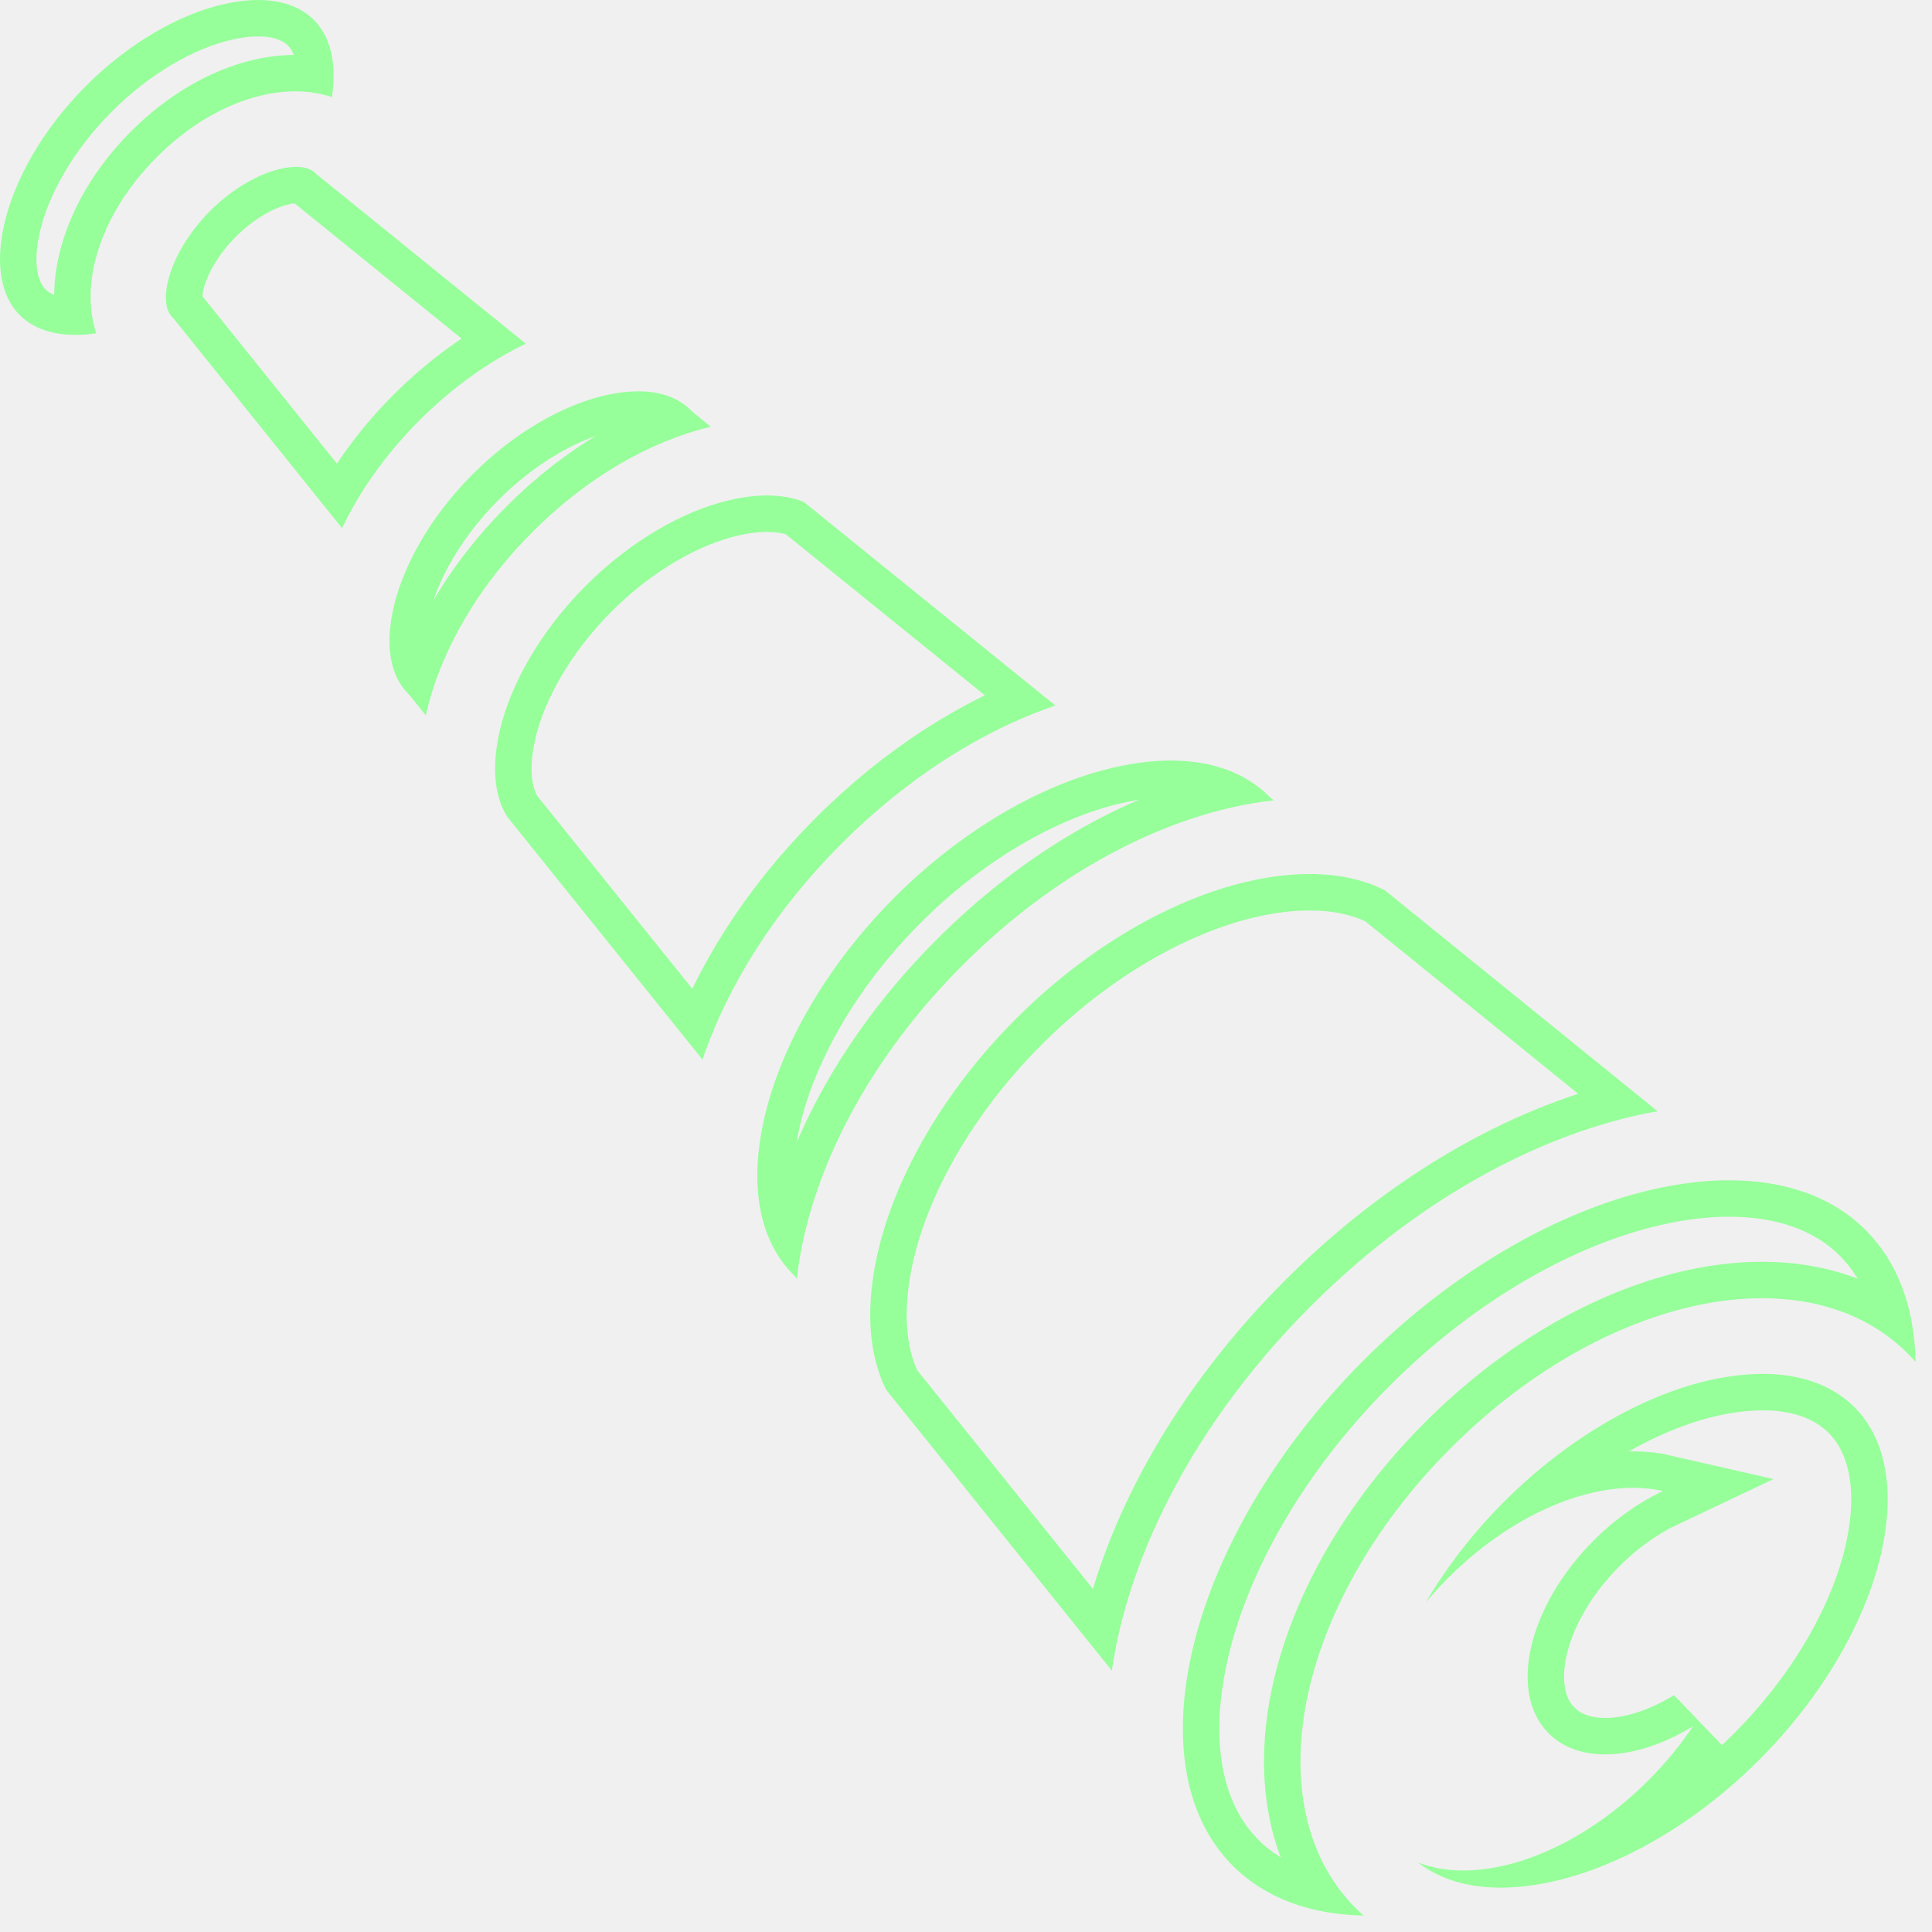
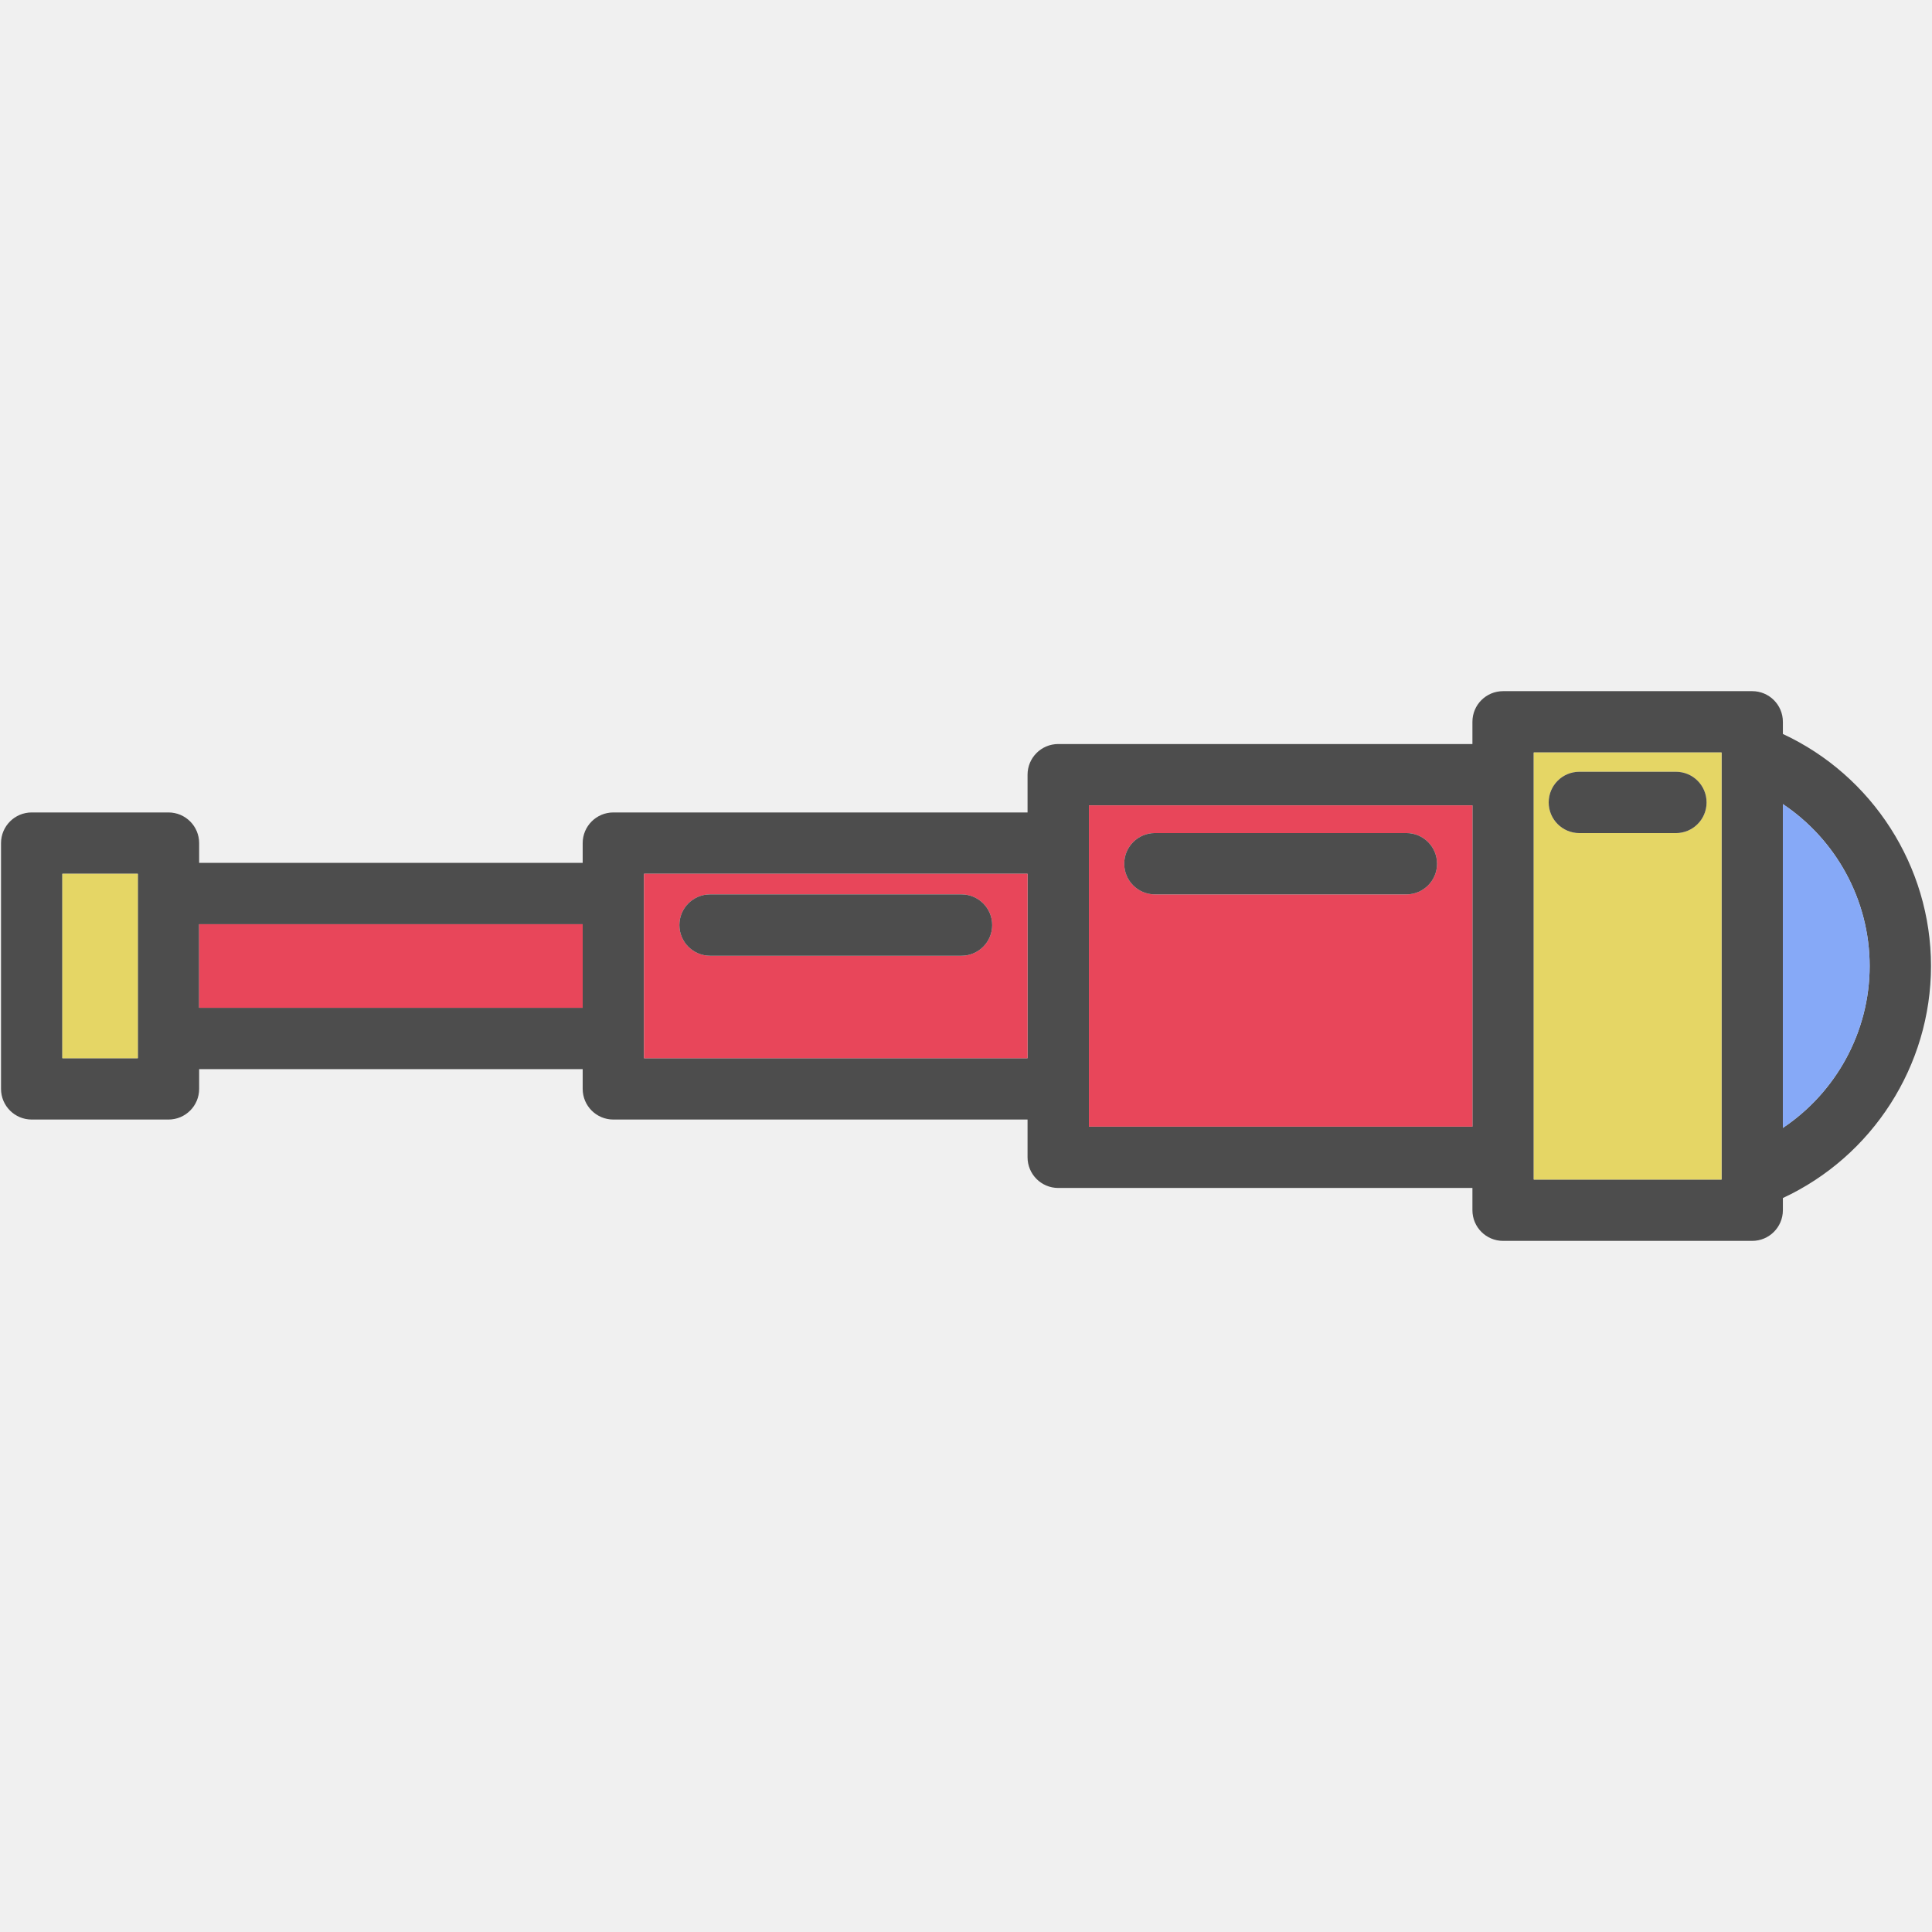
- <svg xmlns="http://www.w3.org/2000/svg" width="53" height="53" viewBox="0 0 53 53" fill="none">
-   <mask id="path-1-inside-1_2337_40" fill="white">
-     <path d="M7.048 6.55499e-05C7.002 0.001 6.956 0.001 6.909 0.004C6.657 0.016 6.383 0.057 6.091 0.125C4.924 0.4 3.546 1.164 2.353 2.362C1.159 3.559 0.399 4.942 0.125 6.114C-0.149 7.287 0.043 8.143 0.541 8.643C0.976 9.08 1.686 9.284 2.64 9.144C2.439 8.532 2.446 7.853 2.595 7.22C2.837 6.197 3.427 5.189 4.293 4.32C5.16 3.45 6.16 2.858 7.179 2.616C7.434 2.555 7.7 2.518 7.962 2.508C8.352 2.493 8.741 2.542 9.106 2.664C9.25 1.7 9.048 0.986 8.61 0.546C8.26 0.195 7.735 -0.007 7.048 6.55499e-05ZM8.149 4.577C8.113 4.576 8.072 4.578 8.032 4.581C7.923 4.587 7.801 4.606 7.661 4.64C7.1 4.773 6.381 5.166 5.759 5.791C5.136 6.416 4.745 7.137 4.612 7.7C4.479 8.263 4.584 8.559 4.726 8.702L4.764 8.74L4.799 8.785L9.383 14.489C9.873 13.462 10.585 12.457 11.492 11.546C12.4 10.636 13.401 9.921 14.424 9.428L8.742 4.827L8.697 4.793L8.659 4.754C8.566 4.661 8.407 4.582 8.149 4.577ZM17.598 10.736C17.51 10.734 17.422 10.735 17.334 10.74C17.094 10.752 16.831 10.791 16.551 10.858C15.432 11.124 14.107 11.864 12.958 13.018C11.809 14.171 11.072 15.501 10.807 16.624C10.541 17.748 10.726 18.557 11.195 19.027L11.233 19.069L11.268 19.111L11.683 19.626C11.688 19.603 11.692 19.579 11.697 19.556C12.094 17.857 13.093 16.113 14.594 14.607C16.087 13.108 17.815 12.108 19.5 11.707L19.029 11.324L18.987 11.286L18.945 11.248C18.638 10.939 18.188 10.753 17.598 10.736H17.598ZM21.056 13.592C20.735 13.591 20.381 13.633 19.996 13.724C18.762 14.014 17.314 14.819 16.06 16.078C14.805 17.338 14.003 18.791 13.714 20.029C13.479 21.035 13.568 21.83 13.898 22.38L13.908 22.398L19.271 29.068C19.961 27.037 21.255 24.979 23.065 23.163C24.876 21.345 26.927 20.046 28.952 19.354L22.05 13.769C21.767 13.656 21.433 13.593 21.055 13.592H21.056ZM32.06 20.864C31.982 20.865 31.903 20.867 31.824 20.871C31.401 20.892 30.954 20.96 30.48 21.073C28.584 21.524 26.409 22.742 24.528 24.63C22.647 26.518 21.433 28.702 20.983 30.605C20.533 32.508 20.829 34.026 21.752 34.953L21.79 34.991L21.825 35.036L21.859 35.081C21.905 34.669 21.976 34.261 22.071 33.857C22.653 31.363 24.139 28.752 26.385 26.498C28.63 24.244 31.232 22.752 33.716 22.168C34.126 22.071 34.536 22 34.942 21.956L34.894 21.918L34.849 21.883L34.811 21.844C34.162 21.193 33.22 20.852 32.06 20.864V20.864ZM35.965 23.977C35.416 23.973 34.82 24.043 34.187 24.192C32.163 24.668 29.85 25.961 27.85 27.969C25.85 29.977 24.562 32.298 24.087 34.33C23.734 35.846 23.823 37.143 24.306 38.121L30.501 45.831C30.552 45.477 30.618 45.121 30.701 44.764C31.402 41.761 33.203 38.597 35.926 35.864C38.649 33.13 41.798 31.326 44.789 30.623C45.017 30.569 45.245 30.524 45.472 30.484L37.985 24.418H37.981C37.412 24.132 36.733 23.982 35.965 23.976L35.965 23.977ZM47.395 32.379C47.29 32.38 47.183 32.381 47.076 32.386C46.503 32.412 45.897 32.498 45.264 32.647C42.733 33.242 39.866 34.848 37.389 37.335C34.911 39.822 33.311 42.699 32.718 45.24C32.125 47.781 32.522 49.881 33.816 51.18C34.688 52.055 35.922 52.521 37.409 52.55C37.333 52.483 37.259 52.413 37.187 52.342C35.696 50.845 35.389 48.587 35.912 46.342C36.436 44.097 37.77 41.761 39.783 39.741C41.795 37.721 44.126 36.379 46.362 35.853C46.921 35.722 47.48 35.642 48.029 35.62C49.674 35.555 51.217 36.01 52.336 37.133C52.41 37.207 52.481 37.284 52.55 37.363C52.523 35.867 52.058 34.625 51.185 33.749C50.275 32.836 48.97 32.369 47.395 32.379L47.395 32.379ZM48.313 37.69C48.241 37.69 48.169 37.693 48.095 37.697C47.7 37.715 47.278 37.773 46.834 37.877C45.057 38.295 43.015 39.436 41.248 41.209C40.381 42.08 39.667 43.016 39.114 43.957C39.305 43.728 39.507 43.507 39.717 43.296C41.603 41.403 43.944 40.518 45.618 40.903C44.966 41.211 44.309 41.667 43.715 42.263C41.92 44.065 41.368 46.431 42.482 47.549C43.34 48.41 44.938 48.282 46.446 47.355C46.105 47.863 45.697 48.36 45.23 48.829C43.177 50.889 40.587 51.758 38.903 51.093C39.769 51.773 41.078 51.973 42.69 51.594C44.467 51.176 46.508 50.036 48.275 48.262C50.042 46.489 51.178 44.439 51.595 42.656C52.011 40.873 51.727 39.461 50.874 38.604C50.274 38.002 49.397 37.681 48.313 37.689L48.313 37.69Z" />
-   </mask>
-   <path d="M7.048 6.55499e-05C7.002 0.001 6.956 0.001 6.909 0.004C6.657 0.016 6.383 0.057 6.091 0.125C4.924 0.4 3.546 1.164 2.353 2.362C1.159 3.559 0.399 4.942 0.125 6.114C-0.149 7.287 0.043 8.143 0.541 8.643C0.976 9.08 1.686 9.284 2.64 9.144C2.439 8.532 2.446 7.853 2.595 7.22C2.837 6.197 3.427 5.189 4.293 4.32C5.16 3.45 6.16 2.858 7.179 2.616C7.434 2.555 7.7 2.518 7.962 2.508C8.352 2.493 8.741 2.542 9.106 2.664C9.25 1.7 9.048 0.986 8.61 0.546C8.26 0.195 7.735 -0.007 7.048 6.55499e-05ZM8.149 4.577C8.113 4.576 8.072 4.578 8.032 4.581C7.923 4.587 7.801 4.606 7.661 4.64C7.1 4.773 6.381 5.166 5.759 5.791C5.136 6.416 4.745 7.137 4.612 7.7C4.479 8.263 4.584 8.559 4.726 8.702L4.764 8.74L4.799 8.785L9.383 14.489C9.873 13.462 10.585 12.457 11.492 11.546C12.4 10.636 13.401 9.921 14.424 9.428L8.742 4.827L8.697 4.793L8.659 4.754C8.566 4.661 8.407 4.582 8.149 4.577ZM17.598 10.736C17.51 10.734 17.422 10.735 17.334 10.74C17.094 10.752 16.831 10.791 16.551 10.858C15.432 11.124 14.107 11.864 12.958 13.018C11.809 14.171 11.072 15.501 10.807 16.624C10.541 17.748 10.726 18.557 11.195 19.027L11.233 19.069L11.268 19.111L11.683 19.626C11.688 19.603 11.692 19.579 11.697 19.556C12.094 17.857 13.093 16.113 14.594 14.607C16.087 13.108 17.815 12.108 19.5 11.707L19.029 11.324L18.987 11.286L18.945 11.248C18.638 10.939 18.188 10.753 17.598 10.736H17.598ZM21.056 13.592C20.735 13.591 20.381 13.633 19.996 13.724C18.762 14.014 17.314 14.819 16.06 16.078C14.805 17.338 14.003 18.791 13.714 20.029C13.479 21.035 13.568 21.83 13.898 22.38L13.908 22.398L19.271 29.068C19.961 27.037 21.255 24.979 23.065 23.163C24.876 21.345 26.927 20.046 28.952 19.354L22.05 13.769C21.767 13.656 21.433 13.593 21.055 13.592H21.056ZM32.06 20.864C31.982 20.865 31.903 20.867 31.824 20.871C31.401 20.892 30.954 20.96 30.48 21.073C28.584 21.524 26.409 22.742 24.528 24.63C22.647 26.518 21.433 28.702 20.983 30.605C20.533 32.508 20.829 34.026 21.752 34.953L21.79 34.991L21.825 35.036L21.859 35.081C21.905 34.669 21.976 34.261 22.071 33.857C22.653 31.363 24.139 28.752 26.385 26.498C28.63 24.244 31.232 22.752 33.716 22.168C34.126 22.071 34.536 22 34.942 21.956L34.894 21.918L34.849 21.883L34.811 21.844C34.162 21.193 33.22 20.852 32.06 20.864V20.864ZM35.965 23.977C35.416 23.973 34.82 24.043 34.187 24.192C32.163 24.668 29.85 25.961 27.85 27.969C25.85 29.977 24.562 32.298 24.087 34.33C23.734 35.846 23.823 37.143 24.306 38.121L30.501 45.831C30.552 45.477 30.618 45.121 30.701 44.764C31.402 41.761 33.203 38.597 35.926 35.864C38.649 33.13 41.798 31.326 44.789 30.623C45.017 30.569 45.245 30.524 45.472 30.484L37.985 24.418H37.981C37.412 24.132 36.733 23.982 35.965 23.976L35.965 23.977ZM47.395 32.379C47.29 32.38 47.183 32.381 47.076 32.386C46.503 32.412 45.897 32.498 45.264 32.647C42.733 33.242 39.866 34.848 37.389 37.335C34.911 39.822 33.311 42.699 32.718 45.24C32.125 47.781 32.522 49.881 33.816 51.18C34.688 52.055 35.922 52.521 37.409 52.55C37.333 52.483 37.259 52.413 37.187 52.342C35.696 50.845 35.389 48.587 35.912 46.342C36.436 44.097 37.77 41.761 39.783 39.741C41.795 37.721 44.126 36.379 46.362 35.853C46.921 35.722 47.48 35.642 48.029 35.62C49.674 35.555 51.217 36.01 52.336 37.133C52.41 37.207 52.481 37.284 52.55 37.363C52.523 35.867 52.058 34.625 51.185 33.749C50.275 32.836 48.97 32.369 47.395 32.379L47.395 32.379ZM48.313 37.69C48.241 37.69 48.169 37.693 48.095 37.697C47.7 37.715 47.278 37.773 46.834 37.877C45.057 38.295 43.015 39.436 41.248 41.209C40.381 42.08 39.667 43.016 39.114 43.957C39.305 43.728 39.507 43.507 39.717 43.296C41.603 41.403 43.944 40.518 45.618 40.903C44.966 41.211 44.309 41.667 43.715 42.263C41.92 44.065 41.368 46.431 42.482 47.549C43.34 48.41 44.938 48.282 46.446 47.355C46.105 47.863 45.697 48.36 45.23 48.829C43.177 50.889 40.587 51.758 38.903 51.093C39.769 51.773 41.078 51.973 42.69 51.594C44.467 51.176 46.508 50.036 48.275 48.262C50.042 46.489 51.178 44.439 51.595 42.656C52.011 40.873 51.727 39.461 50.874 38.604C50.274 38.002 49.397 37.681 48.313 37.689L48.313 37.69Z" stroke="#96FF9A" stroke-width="2" mask="url(#path-1-inside-1_2337_40)" />
+ <svg xmlns="http://www.w3.org/2000/svg" version="1.1" id="Capa_1" viewBox="0 0 472.457 472.457" xml:space="preserve">
+   <g>
+     <g id="XMLID_4_">
+       <g>
+         <path style="fill:#4D4D4D;" d="M435.991,179.488c21.86,10.16,36.22,32.33,36.22,56.74c0,24.41-14.36,46.58-36.22,56.74v2.98     c0,4.14-3.36,7.5-7.5,7.5h-60.92c-4.15,0-7.5-3.36-7.5-7.5v-5.44h-101.29c-4.14,0-7.5-3.36-7.5-7.5v-9.23h-101.29     c-4.14,0-7.5-3.35-7.5-7.5v-4.83h-93.79v4.83c0,4.15-3.36,7.5-7.5,7.5H7.751c-4.14,0-7.5-3.35-7.5-7.5v-60.1     c0-4.14,3.36-7.5,7.5-7.5h33.45c4.14,0,7.5,3.36,7.5,7.5v4.83h93.79v-4.83c0-4.14,3.36-7.5,7.5-7.5h101.29v-9.23     c0-4.14,3.36-7.5,7.5-7.5h101.29v-5.43c0-4.15,3.35-7.5,7.5-7.5h60.92c4.14,0,7.5,3.35,7.5,7.5V179.488z M457.211,236.228     c0-16.09-8.21-30.9-21.22-39.59v79.18C449.001,267.128,457.211,252.318,457.211,236.228z M420.991,288.448v-104.43h-45.92v104.43     H420.991z M360.071,275.508v-78.56h-93.79v78.56H360.071z M251.281,258.778v-45.1h-93.79v45.1H251.281z M142.491,246.448v-20.44     h-93.79v20.44H142.491z M33.701,258.778v-45.1h-18.45v45.1H33.701z" />
+         <path style="fill:#86A9F7;" d="M435.991,196.638c13.01,8.69,21.22,23.5,21.22,39.59s-8.21,30.9-21.22,39.59V196.638z" />
+         <path style="fill:#E5D665;" d="M420.991,184.018v104.43h-45.92v-104.43H420.991z M417.331,196.228c0-4.15-3.35-7.5-7.5-7.5     h-23.61c-4.14,0-7.5,3.35-7.5,7.5c0,4.14,3.36,7.5,7.5,7.5h23.61C413.981,203.728,417.331,200.368,417.331,196.228z" />
+         <path style="fill:#4D4D4D;" d="M409.831,188.728c4.15,0,7.5,3.35,7.5,7.5c0,4.14-3.35,7.5-7.5,7.5h-23.61     c-4.14,0-7.5-3.36-7.5-7.5c0-4.15,3.36-7.5,7.5-7.5H409.831z" />
+         <path style="fill:#E8465A;" d="M360.071,196.948v78.56h-93.79v-78.56H360.071z M351.421,211.218c0-4.14-3.36-7.5-7.5-7.5h-61.5     c-4.14,0-7.5,3.36-7.5,7.5c0,4.15,3.36,7.5,7.5,7.5h61.5C348.061,218.718,351.421,215.368,351.421,211.218z" />
+         <path style="fill:#4D4D4D;" d="M343.921,203.718c4.14,0,7.5,3.36,7.5,7.5c0,4.15-3.36,7.5-7.5,7.5h-61.5     c-4.14,0-7.5-3.35-7.5-7.5c0-4.14,3.36-7.5,7.5-7.5H343.921z" />
+         <path style="fill:#E8465A;" d="M251.281,213.678v45.1h-93.79v-45.1H251.281z M242.631,226.218c0-4.14-3.36-7.5-7.5-7.5h-61.49     c-4.15,0-7.5,3.36-7.5,7.5c0,4.15,3.35,7.5,7.5,7.5h61.49C239.271,233.718,242.631,230.368,242.631,226.218z" />
+         <path style="fill:#4D4D4D;" d="M235.131,218.718c4.14,0,7.5,3.36,7.5,7.5c0,4.15-3.36,7.5-7.5,7.5h-61.49     c-4.15,0-7.5-3.35-7.5-7.5c0-4.14,3.35-7.5,7.5-7.5H235.131z" />
+         <rect x="48.701" y="226.008" style="fill:#E8465A;" width="93.79" height="20.44" />
+         <rect x="15.251" y="213.678" style="fill:#E5D665;" width="18.45" height="45.1" />
+       </g>
+       <g>
+ 		</g>
+     </g>
+   </g>
</svg>
